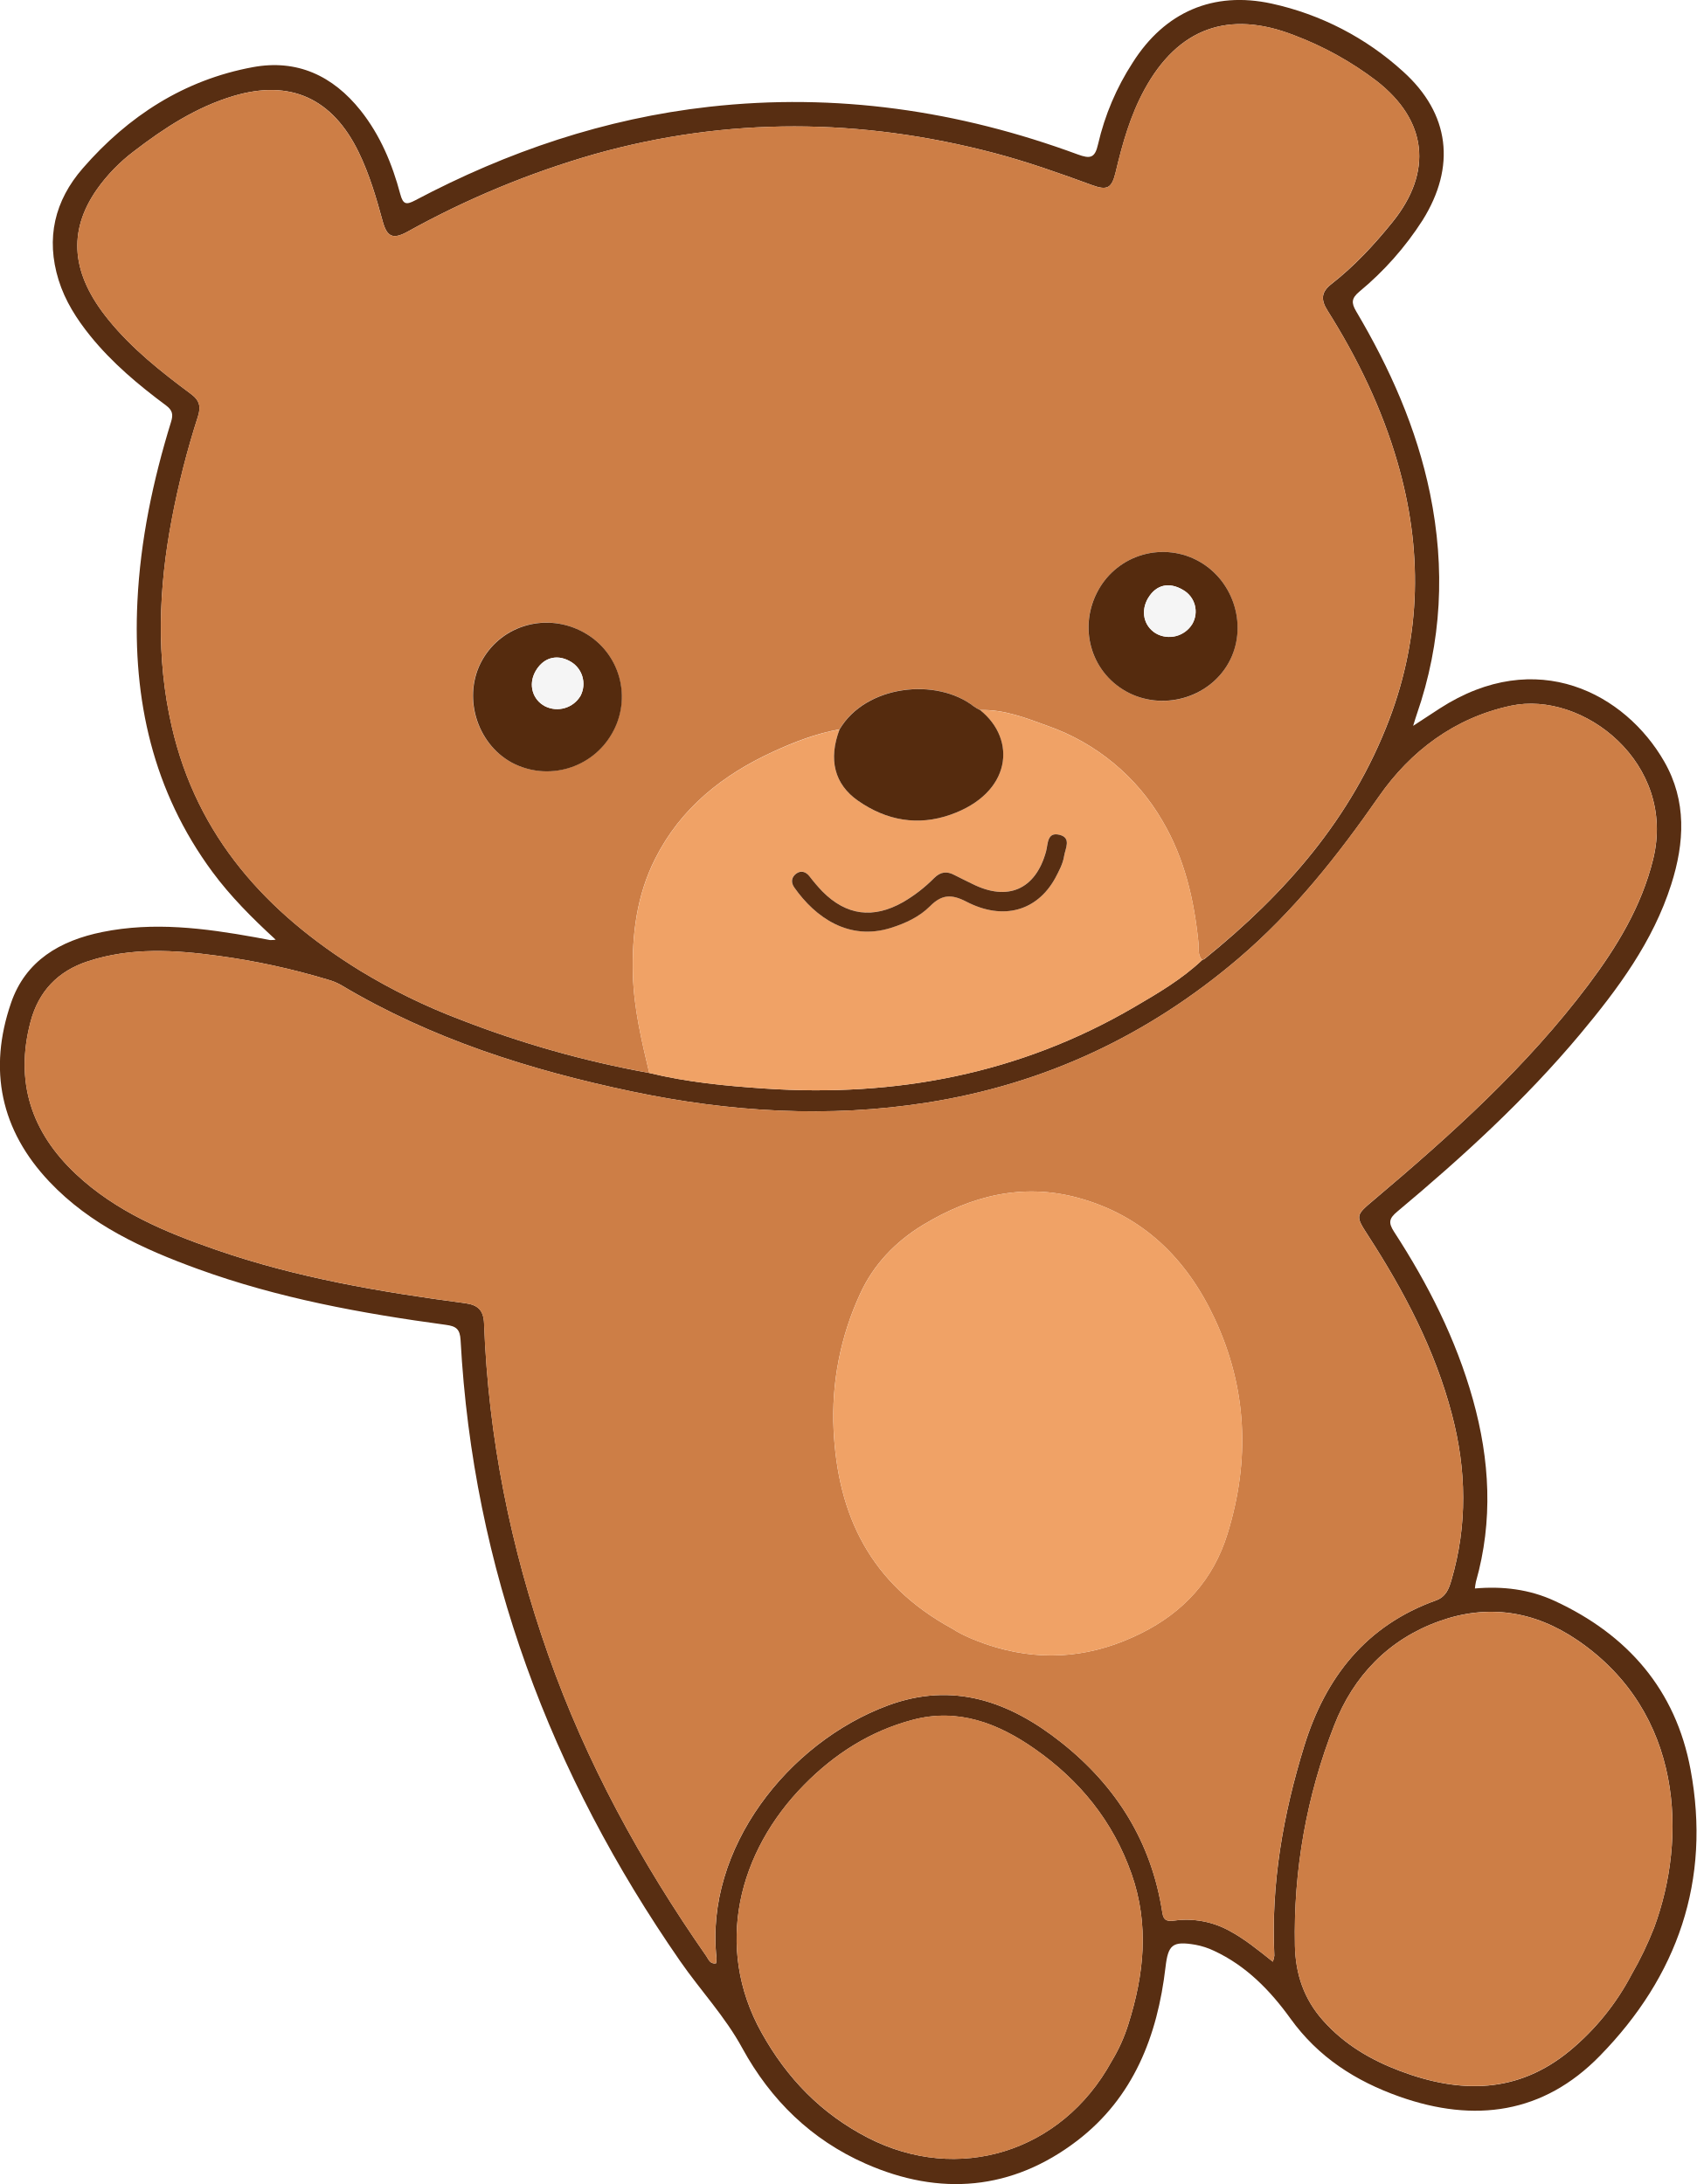
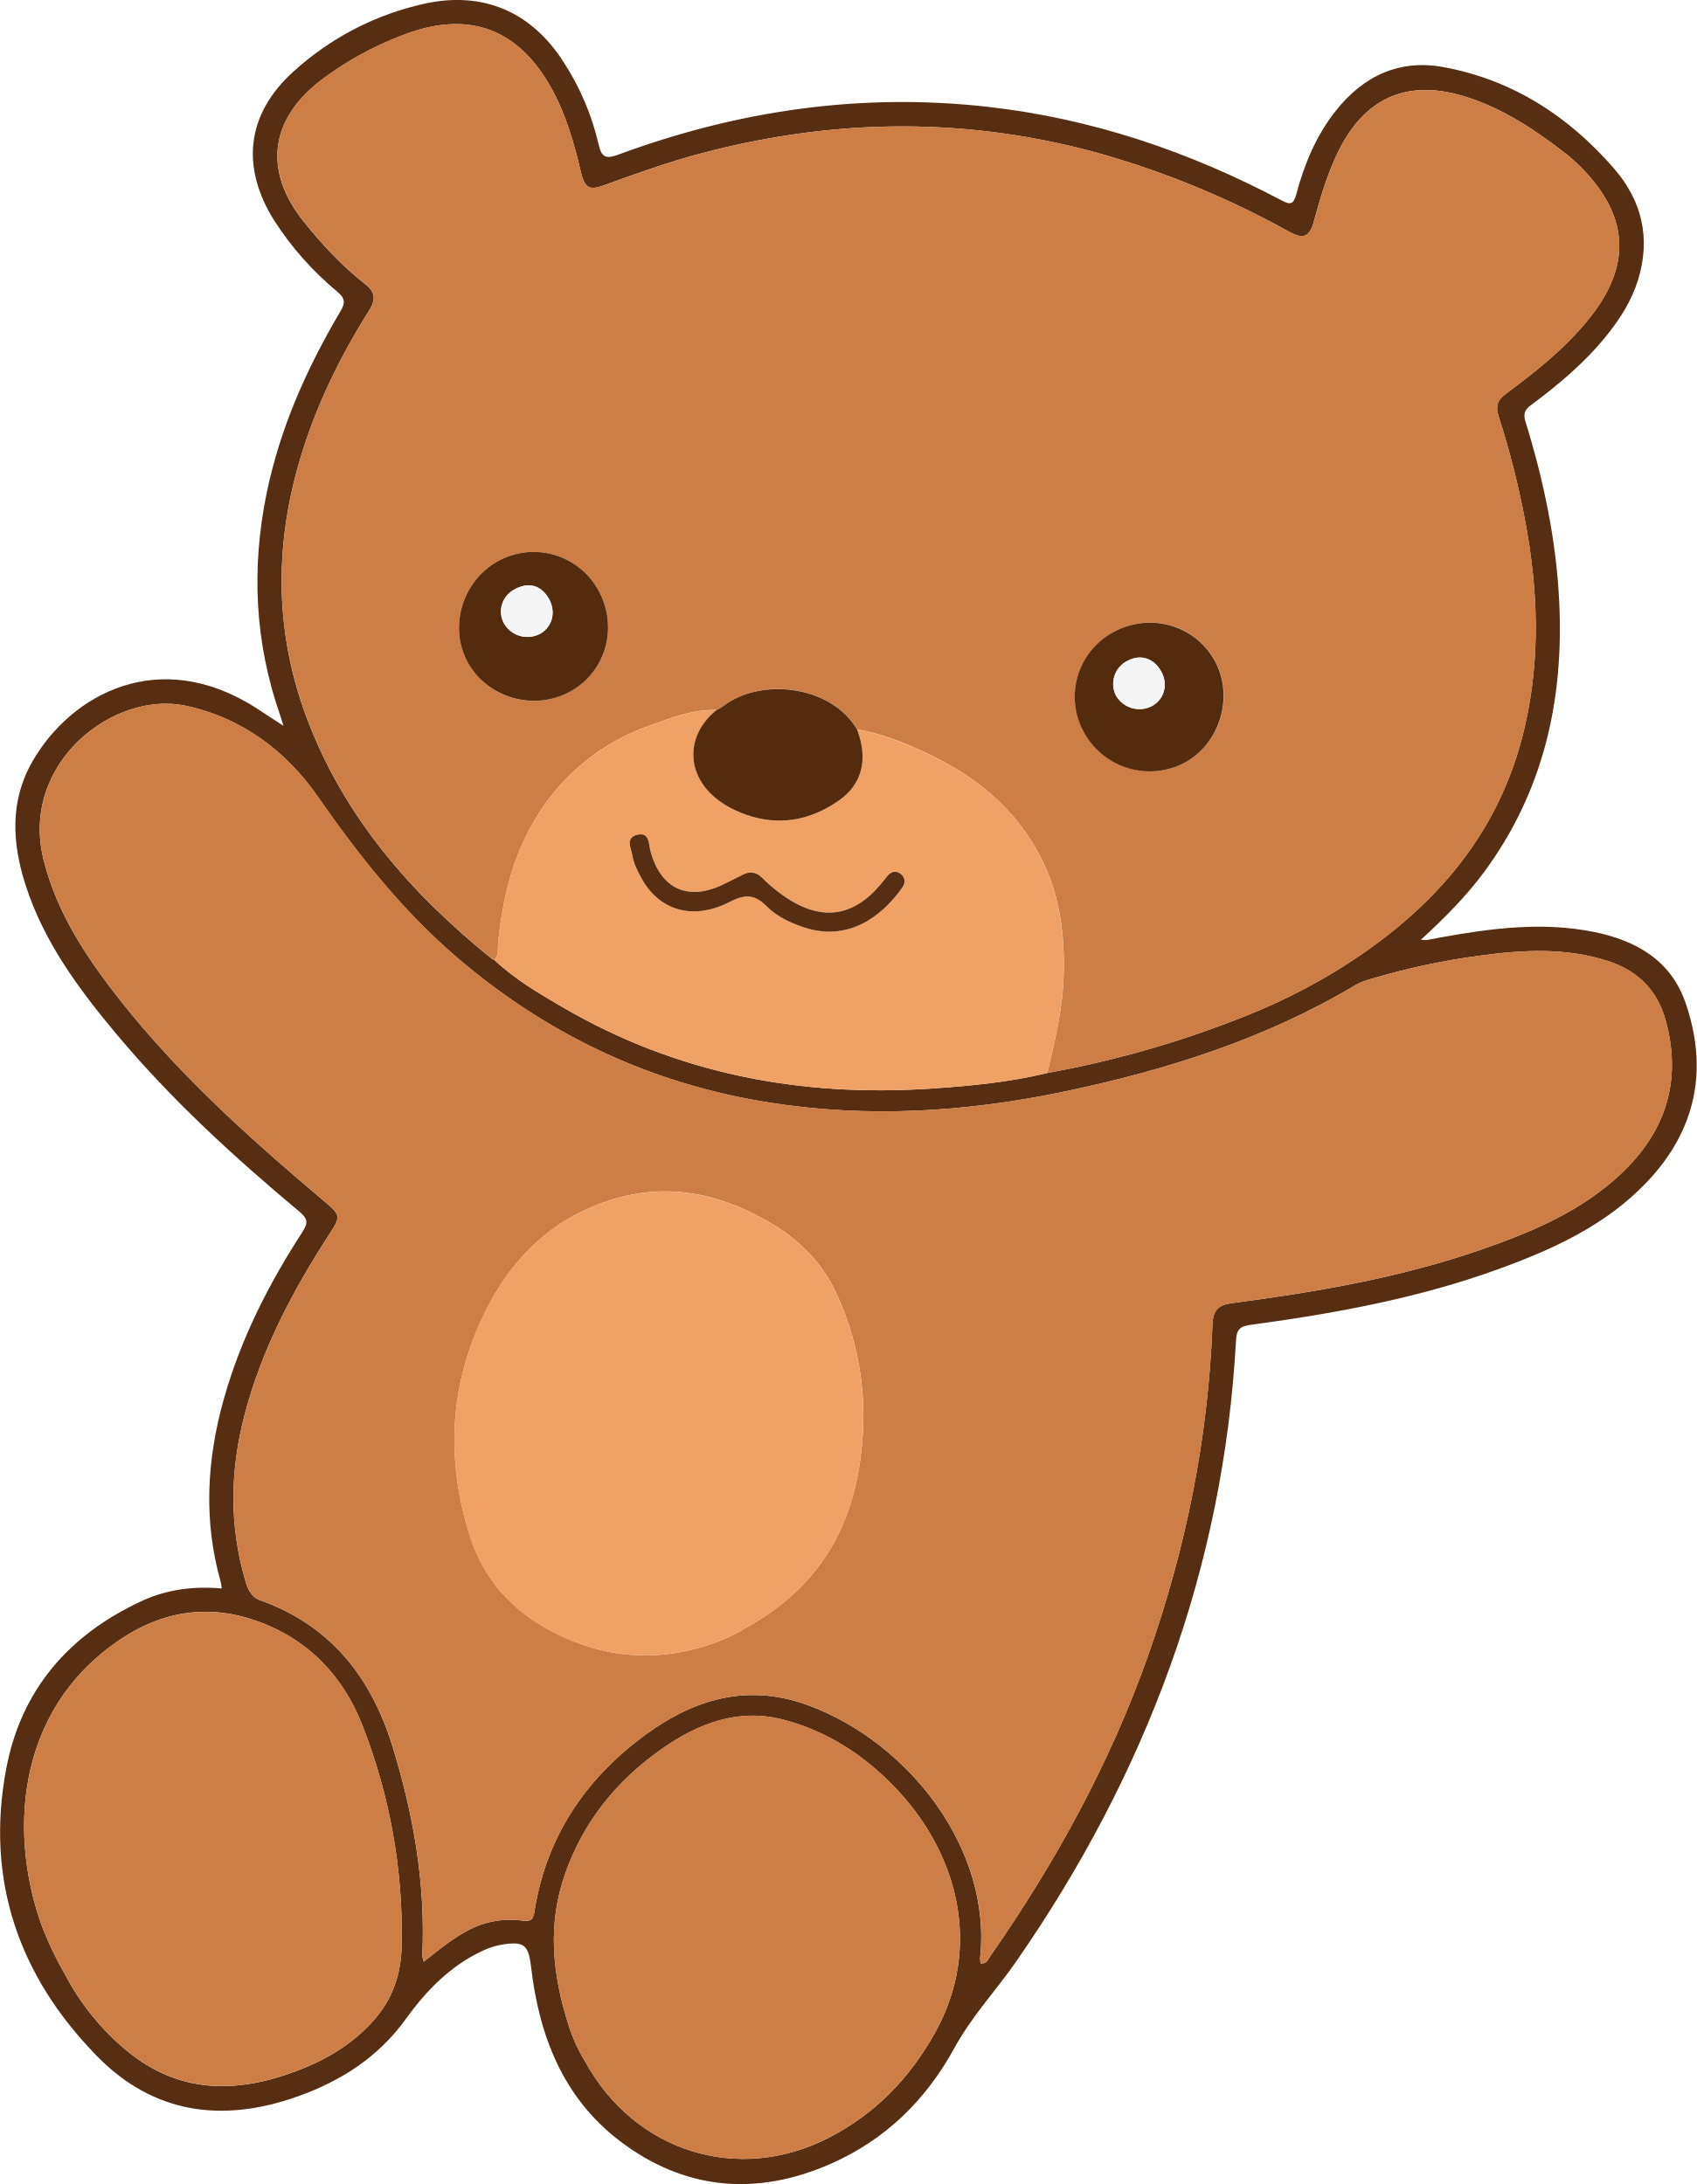
<svg xmlns="http://www.w3.org/2000/svg" id="Layer_1" data-name="Layer 1" viewBox="0 0 698.96 900">
  <defs>
    <style>.cls-1{fill:#582e12;}.cls-2{fill:#cd7e46;}.cls-3{fill:#f0a266;}.cls-4{fill:#552b0e;}.cls-5{fill:#f5f5f5;}</style>
  </defs>
  <g id="ZSr6py">
-     <path class="cls-1" d="M264.1,437.24c-9.81-9-18.64-17.88-26.12-28-24.45-33.21-32.83-70.86-30.85-111.39,1.23-25.29,6.41-49.86,13.86-74,.93-3,.63-4.76-2.06-6.77-11.36-8.44-22.18-17.51-31.15-28.58-5.66-7-10.44-14.48-13.12-23.11-5.32-17.18-1.67-32.7,10-46.08,18.7-21.5,41.7-36.39,70-41.63,18.19-3.38,33,3.5,44.46,17.9,8.1,10.22,13,22,16.31,34.44,1.15,4.27,2.46,4.48,6.15,2.53C359.6,112.43,399.73,98.82,442.71,94c52.23-5.84,102.71,1.53,151.79,19.63,5.24,1.93,7.13,1.5,8.41-4.27a105.07,105.07,0,0,1,14.24-33.54c13.19-20.87,33.2-29.6,57.3-24.33a117.67,117.67,0,0,1,54.13,28c19.26,17.37,21.83,39.16,8,61.28a127.26,127.26,0,0,1-26.09,29.45c-3.15,2.67-3.36,4.53-1.27,8.06,13.9,23.48,24.91,48.17,30.43,75.08,6.32,30.85,4.88,61.22-5.47,91.06-.36,1-.67,2.1-1.48,4.69,4.44-2.91,7.68-5.05,10.94-7.15,40-25.86,76.49-6.06,92.51,21.88,9.3,16.21,8.37,33.42,2.86,50.67-7.53,23.59-21.94,43-37.54,61.67-22.55,26.95-48.4,50.59-75.3,73.09-3.31,2.77-3.82,4.5-1.35,8.3,14,21.54,25.54,44.28,32.51,69.17s8.37,49.94,1.23,75.1a24.87,24.87,0,0,0-.42,2.75c11.45-1,22.44.31,32.84,5.12,30.13,13.93,49.92,36.68,56,69.49,8.51,45.68-5.3,85.21-37.37,118C786.35,921.06,758,924.92,727.1,914c-18.16-6.43-33.52-16.28-45-32.25-8.28-11.5-18.2-21.7-31.42-27.84a30.62,30.62,0,0,0-7.69-2.5c-9.45-1.62-11.23,0-12.31,9.24-3.31,28.3-13.17,53.73-36.38,71.5-26.79,20.5-56.59,23-87.22,9.45-22.28-9.84-39-26.11-50.77-47.61-7.06-13-17.24-23.78-25.61-35.87-53.4-77.08-85.3-161.76-90.43-255.86-.25-4.56-1.83-5.74-6-6.3-34.77-4.71-69.21-11-102.33-23.06-22.55-8.2-44.22-18.13-61.06-35.92-20.11-21.24-25.27-46.19-15.82-73.66,6-17.5,20.23-25.71,37.59-29.24,21.13-4.3,42-1.61,62.88,2.14,2.09.38,4.18.8,6.27,1.17A14.91,14.91,0,0,0,264.1,437.24Zm381.68,8.37a4.59,4.59,0,0,0,1.05-.49c33.16-26.8,60.55-57.94,76-98.55,13.32-35.09,13.74-70.44,3.43-106-6.43-22.24-16.48-43-28.85-62.62-2.79-4.41-2.64-7.59,1.64-10.91,9.5-7.41,17.64-16.21,25.2-25.58,16.67-20.68,14.28-41.9-6.69-58.16a134.06,134.06,0,0,0-33.91-18.78C656.71,54,635.83,61.54,622,86.94c-5.78,10.61-9.05,22.18-11.82,33.88-1.6,6.74-3.45,7.77-9.72,5.47-13.26-4.86-26.56-9.59-40.23-13.2-55-14.48-109.83-15-164.75.42a367.49,367.49,0,0,0-77.13,32c-5.88,3.22-8.4,2.16-10.15-4.26-2.65-9.74-5.47-19.38-9.9-28.51-10.77-22.2-28.16-30.2-51.63-23.18-15.26,4.57-28.41,13.12-40.93,22.74a71.39,71.39,0,0,0-15.32,15.77c-12.16,17.46-10.5,34.93,4.78,53.71,9.75,12,21.74,21.46,34,30.57,3.67,2.72,4.14,5.37,2.82,9.43A351.15,351.15,0,0,0,221.29,264c-5.43,28.47-6.55,57,0,85.38,10.39,45.4,39.09,76.89,77.59,100.62A249.87,249.87,0,0,0,340,470.11a420.44,420.44,0,0,0,78,22.05c15.67,3.81,31.65,5.35,47.68,6.42,53.92,3.62,105-6.06,152-33.52C627.53,459.32,637.42,453.53,645.78,445.61ZM674.9,858.4a12.81,12.81,0,0,0,.62-2.48c-1.43-29.59,3.63-58.28,12.31-86.4,8.76-28.35,25.51-49.7,54.25-60,4.12-1.49,5.33-4.74,6.38-8.31,6.67-22.73,6.21-45.52.24-68.27-7-26.72-19.69-50.83-34.61-73.88-5.24-8.08-5.13-8.21,2.44-14.58,32-27,63-54.95,88.33-88.61,11.81-15.72,21.92-32.32,26.71-51.75,9.74-39.55-28.84-69.63-58.6-63.29-23.28,5-41.37,18.74-54.32,37.32-17,24.46-35.24,47.52-57.94,66.86-37.14,31.64-79.71,51.68-128,59.32-40.9,6.48-81.48,3.94-121.81-4.53-42.07-8.84-82.71-21.68-119.91-43.9a24,24,0,0,0-5.34-2.19,290.59,290.59,0,0,0-45.34-9.84c-17.94-2.44-35.87-3.54-53.53,2.25-12.48,4.08-20.36,12.44-23.67,24.94-6.53,24.64.27,45.44,18.66,62.73,16.49,15.49,36.83,24,57.73,31.23,33.26,11.55,67.81,17.41,102.57,22,5.49.73,7.69,3,7.89,8.53,1.75,46.83,10.88,92.22,26.44,136.4,15.7,44.55,38.19,85.5,65.11,124.14.92,1.31,1.45,3.33,4,3a11.08,11.08,0,0,0,.2-2.21c-4.89-45,29.39-88.81,70.64-104.09,26.85-9.94,50.06-1.65,71.36,15.22,22.84,18.09,37.21,41.19,41.67,70.15.53,3.42,2,3.66,5.1,3.27a36.75,36.75,0,0,1,22.45,4.19C663.25,849,668.74,853.5,674.9,858.4Zm147.79,5.28A142,142,0,0,0,832,844.3c13.57-36.7,12.11-88.6-31.61-118.4-17.81-12.14-37-15-56.94-7.83-20.78,7.42-35.36,22.56-43.26,42.91A234.81,234.81,0,0,0,684,851.89c.26,11.65,3.7,21.9,11.62,30.78,8.76,9.83,19.57,16.18,31.69,20.76,24.81,9.37,48.44,9.42,70-8.39A102.76,102.76,0,0,0,822.69,863.68ZM608.48,899.43a68.9,68.9,0,0,0,6.88-15.23c6.48-20.54,8.7-41,1.32-62-7.64-21.72-21.33-38.5-39.84-51.47-15.05-10.54-31.59-17-50.32-12-17.41,4.6-32.17,14-44.79,26.86-27,27.43-37.17,66.63-17.5,102,10.53,18.93,24.67,33.46,43.84,43.36C545.1,950,587.88,937.08,608.48,899.43Z" transform="translate(-150.52 -50)" />
-     <path class="cls-2" d="M418,492.16a420.44,420.44,0,0,1-78-22.05A249.87,249.87,0,0,1,298.84,450c-38.5-23.73-67.2-55.22-77.59-100.62-6.51-28.42-5.39-56.91,0-85.38A351.15,351.15,0,0,1,232,221.79c1.32-4.06.85-6.71-2.82-9.43-12.27-9.11-24.26-18.6-34-30.57-15.28-18.78-16.94-36.25-4.78-53.71a71.39,71.39,0,0,1,15.32-15.77c12.52-9.62,25.67-18.17,40.93-22.74,23.47-7,40.86,1,51.63,23.18,4.43,9.13,7.25,18.77,9.9,28.51,1.75,6.42,4.27,7.48,10.15,4.26a367.49,367.49,0,0,1,77.13-32c54.92-15.47,109.79-14.9,164.75-.42,13.67,3.61,27,8.34,40.23,13.2,6.27,2.3,8.12,1.27,9.72-5.47,2.77-11.7,6-23.27,11.82-33.88,13.85-25.4,34.73-32.91,61.64-22.47a134.06,134.06,0,0,1,33.91,18.78c21,16.26,23.36,37.48,6.69,58.16-7.56,9.37-15.7,18.17-25.2,25.58-4.28,3.32-4.43,6.5-1.64,10.91,12.37,19.59,22.42,40.38,28.85,62.62,10.31,35.61,9.89,71-3.43,106-15.42,40.61-42.81,71.75-76,98.55a5.08,5.08,0,0,1-1.05.5c-1.9-2.1-1.27-4.74-1.51-7.17-1.77-17.66-5.73-34.71-14.84-50.16a88.47,88.47,0,0,0-47.17-39.09c-9-3.27-18-6.87-27.93-6.57a18.78,18.78,0,0,1-2.51-1.44c-15.5-12.16-44.69-8.89-55.43,9.4-9.56,1.7-18.54,5.16-27.32,9.2-20.89,9.61-38.13,23.26-48.66,44.22-7.55,15-9.57,31.18-9.13,47.75C411.66,465.53,414.83,478.85,418,492.16Zm185-199c-8.38,15-3.38,33.35,11.37,41.71s34.11,3,42.3-11.72c8-14.43,2.55-33.47-12.07-41.77A30.42,30.42,0,0,0,603,293.17Zm-212,17.45c-15-8.37-33.51-3.38-41.83,11.29s-2.63,34.24,12.11,42.31a30.87,30.87,0,0,0,41.32-12A30.25,30.25,0,0,0,391.06,310.62Z" transform="translate(-150.52 -50)" />
-     <path class="cls-2" d="M674.9,858.4c-6.16-4.9-11.65-9.4-18-12.79a36.75,36.75,0,0,0-22.45-4.19c-3.13.39-4.57.15-5.1-3.27-4.46-29-18.83-52.06-41.67-70.15-21.3-16.87-44.51-25.16-71.36-15.22-41.25,15.28-75.53,59.11-70.64,104.09a11.08,11.08,0,0,1-.2,2.21c-2.53.31-3.06-1.71-4-3-26.92-38.64-49.41-79.59-65.11-124.14-15.56-44.18-24.69-89.57-26.44-136.4-.2-5.49-2.4-7.8-7.89-8.53-34.76-4.61-69.31-10.47-102.57-22-20.9-7.25-41.24-15.74-57.73-31.23-18.39-17.29-25.19-38.09-18.66-62.73,3.31-12.5,11.19-20.86,23.67-24.94,17.66-5.79,35.59-4.69,53.53-2.25a290.59,290.59,0,0,1,45.34,9.84,24,24,0,0,1,5.34,2.19c37.2,22.22,77.84,35.06,119.91,43.9,40.33,8.47,80.91,11,121.81,4.53,48.29-7.64,90.86-27.68,128-59.32,22.7-19.34,40.89-42.4,57.94-66.86,13-18.58,31-32.36,54.32-37.32,29.76-6.34,68.34,23.74,58.6,63.29-4.79,19.43-14.9,36-26.71,51.75-25.29,33.66-56.31,61.65-88.33,88.61-7.57,6.37-7.68,6.5-2.44,14.58,14.92,23,27.6,47.16,34.61,73.88,6,22.75,6.43,45.54-.24,68.27-1.05,3.57-2.26,6.82-6.38,8.31-28.74,10.35-45.49,31.7-54.25,60-8.68,28.12-13.74,56.81-12.31,86.4A12.81,12.81,0,0,1,674.9,858.4Zm-132-137.2c4.16,2.75,10.94,5.6,18,7.66,20.6,6,40.39,3.79,59.61-5.76,17.68-8.79,29.84-22.07,35.71-41.06,9.34-30.25,8.13-59.92-5.31-88.68-11.5-24.62-29.51-42.48-56.28-49.76-22.83-6.22-44-.84-63.82,11.15-11.39,6.89-20.43,16.38-25.87,28.26a119.88,119.88,0,0,0-11,56.35C495.7,674.26,508.81,702.63,542.9,721.2Z" transform="translate(-150.52 -50)" />
-     <path class="cls-3" d="M418,492.16c-3.18-13.31-6.35-26.63-6.73-40.4-.44-16.57,1.58-32.72,9.13-47.75,10.53-21,27.77-34.61,48.66-44.22,8.78-4,17.76-7.5,27.32-9.2-4.69,12.34-2.1,22.61,7.61,29.38,11.74,8.2,24.7,10.49,38.15,5.74,25-8.82,27.46-30.82,12.18-43.08,9.89-.3,18.94,3.3,27.93,6.57a88.47,88.47,0,0,1,47.17,39.09c9.11,15.45,13.07,32.5,14.84,50.16.24,2.43-.39,5.07,1.51,7.17-8.36,7.91-18.25,13.7-28.08,19.44-47,27.46-98.09,37.14-152,33.52C449.66,497.51,433.68,496,418,492.16Zm167.18-80.22c1.56-2.9,3.2-5.78,3.72-9.1S592,395.29,587,394c-5.21-1.31-4.71,3.8-5.57,6.91-4.31,15.64-15.79,20.67-30.42,13.28-2.42-1.22-4.89-2.34-7.28-3.61-3.13-1.68-5.74-1.39-8.37,1.22a61.56,61.56,0,0,1-12.81,9.93c-12.25,7-23.36,5.54-33.28-4.43a73.79,73.79,0,0,1-5.26-6.17c-1.58-2-3.48-2.65-5.53-1.1s-2.21,3.59-.76,5.66c8.73,12.44,22.56,22.09,39.82,16.66,6-1.89,11.72-4.53,16.12-8.95,4.8-4.83,8.78-5.06,15-1.84C563.88,429.46,577.8,425.33,585.19,411.94Z" transform="translate(-150.52 -50)" />
-     <path class="cls-2" d="M822.69,863.68A102.76,102.76,0,0,1,797.29,895c-21.56,17.81-45.19,17.76-70,8.39-12.12-4.58-22.93-10.93-31.69-20.76-7.92-8.88-11.36-19.13-11.62-30.78A234.81,234.81,0,0,1,700.17,761c7.9-20.35,22.48-35.49,43.26-42.91,20-7.13,39.13-4.31,56.94,7.83,43.72,29.8,45.18,81.7,31.61,118.4A142,142,0,0,1,822.69,863.68Z" transform="translate(-150.52 -50)" />
-     <path class="cls-2" d="M608.48,899.43c-20.6,37.65-63.38,50.61-100.41,31.48-19.17-9.9-33.31-24.43-43.84-43.36-19.67-35.36-9.51-74.56,17.5-102,12.62-12.81,27.38-22.26,44.79-26.86,18.73-5,35.27,1.46,50.32,12,18.51,13,32.2,29.75,39.84,51.47,7.38,21,5.16,41.49-1.32,62A68.9,68.9,0,0,1,608.48,899.43Z" transform="translate(-150.52 -50)" />
-     <path class="cls-4" d="M554.33,342.63c15.28,12.26,12.82,34.26-12.18,43.08-13.45,4.75-26.41,2.46-38.15-5.74-9.71-6.77-12.3-17-7.61-29.38,10.74-18.29,39.93-21.56,55.43-9.4A18.78,18.78,0,0,0,554.33,342.63Z" transform="translate(-150.52 -50)" />
-     <path class="cls-4" d="M603,293.17a30.42,30.42,0,0,1,41.6-11.78c14.62,8.3,20.12,27.34,12.07,41.77-8.19,14.68-27.59,20-42.3,11.72S594.66,308.18,603,293.17Zm20.55,3.18c-3.22,5.36-1.93,11.52,3.07,14.62a11.15,11.15,0,0,0,15.09-3.87,10.22,10.22,0,0,0-3.81-14C632.22,289.71,626.87,290.91,623.59,296.35Z" transform="translate(-150.52 -50)" />
-     <path class="cls-4" d="M391.06,310.62a30.25,30.25,0,0,1,11.6,41.63,30.87,30.87,0,0,1-41.32,12c-14.74-8.07-20.38-27.74-12.11-42.31S376,302.25,391.06,310.62Zm-5.89,11.78c-5.5-3-11-1.27-14.12,4.37-2.94,5.36-1.17,11.59,4.06,14.3a11.18,11.18,0,0,0,14.56-4.31A10.64,10.64,0,0,0,385.17,322.4Z" transform="translate(-150.52 -50)" />
-     <path class="cls-3" d="M542.9,721.2c-34.09-18.57-47.2-46.94-48.94-81.84a119.88,119.88,0,0,1,11-56.35c5.44-11.88,14.48-21.37,25.87-28.26,19.83-12,41-17.37,63.82-11.15,26.77,7.28,44.78,25.14,56.28,49.76,13.44,28.76,14.65,58.43,5.31,88.68-5.87,19-18,32.27-35.71,41.06-19.22,9.55-39,11.75-59.61,5.76C553.84,726.8,547.06,724,542.9,721.2Z" transform="translate(-150.52 -50)" />
-     <path class="cls-1" d="M585.2,411.94c-7.4,13.39-21.32,17.52-36.52,9.64-6.2-3.22-10.18-3-15,1.84-4.4,4.42-10.14,7.06-16.12,8.95-17.26,5.43-31.09-4.22-39.82-16.66-1.45-2.07-1.21-4.17.76-5.66s4-.88,5.53,1.1a73.79,73.79,0,0,0,5.26,6.17c9.92,10,21,11.4,33.28,4.43a61.56,61.56,0,0,0,12.81-9.93c2.63-2.61,5.24-2.9,8.37-1.22,2.39,1.27,4.86,2.39,7.28,3.61,14.63,7.39,26.11,2.36,30.42-13.28.86-3.11.36-8.22,5.57-6.91,5,1.27,2.37,5.61,1.87,8.82S586.75,409,585.2,411.94Z" transform="translate(-150.52 -50)" />
-     <path class="cls-5" d="M623.59,296.35c3.28-5.44,8.63-6.64,14.35-3.21a10.22,10.22,0,0,1,3.81,14A11.15,11.15,0,0,1,626.66,311C621.66,307.87,620.37,301.71,623.59,296.35Z" transform="translate(-150.52 -50)" />
-     <path class="cls-5" d="M385.17,322.4a10.64,10.64,0,0,1,4.5,14.36,11.18,11.18,0,0,1-14.56,4.31c-5.23-2.71-7-8.94-4.06-14.3C374.15,321.13,379.67,319.42,385.17,322.4Z" transform="translate(-150.52 -50)" />
+     <path class="cls-1" d="M735.9,437.24c9.81-9,18.64-17.88,26.12-28,24.45-33.21,32.83-70.86,30.85-111.39-1.23-25.29-6.41-49.86-13.86-74-.93-3-.63-4.76,2.06-6.77,11.36-8.44,22.18-17.51,31.15-28.58,5.66-7,10.44-14.48,13.12-23.11,5.32-17.18,1.67-32.7-10-46.08-18.7-21.5-41.7-36.39-70-41.63-18.19-3.38-33,3.5-44.46,17.9-8.1,10.22-13,22-16.31,34.44-1.15,4.27-2.46,4.48-6.15,2.53C640.4,112.43,600.27,98.82,557.29,94c-52.23-5.84-102.71,1.53-151.79,19.63-5.24,1.93-7.13,1.5-8.41-4.27a105.07,105.07,0,0,0-14.24-33.54c-13.19-20.87-33.2-29.6-57.3-24.33a117.67,117.67,0,0,0-54.13,28c-19.26,17.37-21.83,39.16-8,61.28a127.26,127.26,0,0,0,26.09,29.45c3.15,2.67,3.36,4.53,1.27,8.06-13.9,23.48-24.91,48.17-30.43,75.08-6.32,30.85-4.88,61.22,5.47,91.06.36,1,.67,2.1,1.48,4.69-4.44-2.91-7.68-5.05-10.94-7.15-40-25.86-76.49-6.06-92.51,21.88-9.3,16.21-8.37,33.42-2.86,50.67,7.53,23.59,21.94,43,37.54,61.67,22.55,26.95,48.4,50.59,75.3,73.09,3.31,2.77,3.82,4.5,1.35,8.3-14,21.54-25.54,44.28-32.51,69.17s-8.37,49.94-1.23,75.1a24.87,24.87,0,0,1,.42,2.75c-11.45-1-22.44.31-32.84,5.12-30.13,13.93-49.92,36.68-56,69.49-8.51,45.68,5.3,85.21,37.37,118C213.65,921.06,242,924.92,272.9,914c18.16-6.43,33.52-16.28,45-32.25,8.28-11.5,18.2-21.7,31.42-27.84a30.62,30.62,0,0,1,7.69-2.5c9.45-1.62,11.23,0,12.31,9.24,3.31,28.3,13.17,53.73,36.38,71.5,26.79,20.5,56.59,23,87.22,9.45,22.28-9.84,39-26.11,50.77-47.61,7.06-13,17.24-23.78,25.61-35.87,53.4-77.08,85.3-161.76,90.43-255.86.25-4.56,1.83-5.74,6-6.3,34.77-4.71,69.21-11,102.33-23.06,22.55-8.2,44.22-18.13,61.06-35.92,20.11-21.24,25.27-46.19,15.82-73.66-6-17.5-20.23-25.71-37.59-29.24-21.13-4.3-42-1.61-62.88,2.14-2.09.38-4.18.8-6.27,1.17A14.91,14.91,0,0,1,735.9,437.24Zm-381.68,8.37a4.59,4.59,0,0,1-1.05-.49c-33.16-26.8-60.55-57.94-76-98.55-13.32-35.09-13.74-70.44-3.43-106,6.43-22.24,16.48-43,28.85-62.62,2.79-4.41,2.64-7.59-1.64-10.91-9.5-7.41-17.64-16.21-25.2-25.58-16.67-20.68-14.28-41.9,6.69-58.16a134.06,134.06,0,0,1,33.91-18.78C343.29,54,364.17,61.54,378,86.94c5.78,10.61,9.05,22.18,11.82,33.88,1.6,6.74,3.45,7.77,9.72,5.47,13.26-4.86,26.56-9.59,40.23-13.2,55-14.48,109.83-15,164.75.42a367.49,367.49,0,0,1,77.13,32c5.88,3.22,8.4,2.16,10.15-4.26,2.65-9.74,5.47-19.38,9.9-28.51,10.77-22.2,28.16-30.2,51.63-23.18,15.26,4.57,28.41,13.12,40.93,22.74a71.39,71.39,0,0,1,15.32,15.77c12.16,17.46,10.5,34.93-4.78,53.71-9.75,12-21.74,21.46-34,30.57-3.67,2.72-4.14,5.37-2.82,9.43A351.15,351.15,0,0,1,778.71,264c5.43,28.47,6.55,57,0,85.38-10.39,45.4-39.09,76.89-77.59,100.62A249.87,249.87,0,0,1,660,470.11a420.44,420.44,0,0,1-78,22.05c-15.67,3.81-31.65,5.35-47.68,6.42-53.92,3.62-105-6.06-152-33.52C372.47,459.32,362.58,453.53,354.22,445.61ZM325.1,858.4a12.81,12.81,0,0,1-.62-2.48c1.43-29.59-3.63-58.28-12.31-86.4-8.76-28.35-25.51-49.7-54.25-60-4.12-1.49-5.33-4.74-6.38-8.31-6.67-22.73-6.21-45.52-.24-68.27,7-26.72,19.69-50.83,34.61-73.88,5.24-8.08,5.13-8.21-2.44-14.58-32-27-63-54.95-88.33-88.61-11.81-15.72-21.92-32.32-26.71-51.75-9.74-39.55,28.84-69.63,58.6-63.29,23.28,5,41.37,18.74,54.32,37.32,17,24.46,35.24,47.52,57.94,66.86,37.14,31.64,79.71,51.68,128,59.32,40.9,6.48,81.48,3.94,121.81-4.53,42.07-8.84,82.71-21.68,119.91-43.9a24,24,0,0,1,5.34-2.19,290.59,290.59,0,0,1,45.34-9.84c17.94-2.44,35.87-3.54,53.53,2.25,12.48,4.08,20.36,12.44,23.67,24.94,6.53,24.64-.27,45.44-18.66,62.73-16.49,15.49-36.83,24-57.73,31.23-33.26,11.55-67.81,17.41-102.57,22-5.49.73-7.69,3-7.89,8.53-1.75,46.83-10.88,92.22-26.44,136.4-15.7,44.55-38.19,85.5-65.11,124.14-.92,1.31-1.45,3.33-4,3a11.08,11.08,0,0,1-.2-2.21c4.89-45-29.39-88.81-70.64-104.09-26.85-9.94-50.06-1.65-71.36,15.22-22.84,18.09-37.21,41.19-41.67,70.15-.53,3.42-2,3.66-5.1,3.27a36.75,36.75,0,0,0-22.45,4.19C336.75,849,331.26,853.5,325.1,858.4Zm-147.79,5.28A142,142,0,0,1,168,844.3c-13.57-36.7-12.11-88.6,31.61-118.4,17.81-12.14,37-15,56.94-7.83,20.78,7.42,35.36,22.56,43.26,42.91A234.81,234.81,0,0,1,316,851.89c-.26,11.65-3.7,21.9-11.62,30.78-8.76,9.83-19.57,16.18-31.69,20.76-24.81,9.37-48.44,9.42-70-8.39A102.76,102.76,0,0,1,177.31,863.68Zm214.21,35.75a68.9,68.9,0,0,1-6.88-15.23c-6.48-20.54-8.7-41-1.32-62,7.64-21.72,21.33-38.5,39.84-51.47,15-10.54,31.59-17,50.32-12,17.41,4.6,32.17,14,44.79,26.86,27,27.43,37.17,66.63,17.5,102-10.53,18.93-24.67,33.46-43.84,43.36C454.9,950,412.12,937.08,391.52,899.43Z" transform="translate(-150.52 -50)" />
+     <path class="cls-2" d="M582,492.16a420.44,420.44,0,0,0,78-22.05A249.87,249.87,0,0,0,701.16,450c38.5-23.73,67.2-55.22,77.59-100.62,6.51-28.42,5.39-56.91,0-85.38A351.15,351.15,0,0,0,768,221.79c-1.32-4.06-.85-6.71,2.82-9.43,12.27-9.11,24.26-18.6,34-30.57,15.28-18.78,16.94-36.25,4.78-53.71a71.39,71.39,0,0,0-15.32-15.77c-12.52-9.62-25.67-18.17-40.93-22.74-23.47-7-40.86,1-51.63,23.18-4.43,9.13-7.25,18.77-9.9,28.51-1.75,6.42-4.27,7.48-10.15,4.26a367.49,367.49,0,0,0-77.13-32c-54.92-15.47-109.79-14.9-164.75-.42-13.67,3.61-27,8.34-40.23,13.2-6.27,2.3-8.12,1.27-9.72-5.47-2.77-11.7-6-23.27-11.82-33.88C364.17,61.54,343.29,54,316.38,64.47a134.06,134.06,0,0,0-33.91,18.78c-21,16.26-23.36,37.48-6.69,58.16,7.56,9.37,15.7,18.17,25.2,25.58,4.28,3.32,4.43,6.5,1.64,10.91-12.37,19.59-22.42,40.38-28.85,62.62-10.31,35.61-9.89,71,3.43,106,15.42,40.61,42.81,71.75,76,98.55a5.08,5.08,0,0,0,1.05.5c1.9-2.1,1.27-4.74,1.51-7.17,1.77-17.66,5.73-34.71,14.84-50.16a88.47,88.47,0,0,1,47.17-39.09c9-3.27,18-6.87,27.93-6.57a18.78,18.78,0,0,0,2.51-1.44c15.5-12.16,44.69-8.89,55.43,9.4,9.56,1.7,18.54,5.16,27.32,9.2,20.89,9.61,38.13,23.26,48.66,44.22,7.55,15,9.57,31.18,9.13,47.75C588.34,465.53,585.17,478.85,582,492.16Zm-185-199c8.38,15,3.38,33.35-11.37,41.71s-34.11,3-42.3-11.72c-8.05-14.43-2.55-33.47,12.07-41.77A30.42,30.42,0,0,1,397,293.17Zm212,17.45c15-8.37,33.51-3.38,41.83,11.29s2.63,34.24-12.11,42.31a30.87,30.87,0,0,1-41.32-12A30.25,30.25,0,0,1,608.94,310.62Z" transform="translate(-150.52 -50)" />
+     <path class="cls-2" d="M325.1,858.4c6.16-4.9,11.65-9.4,18-12.79a36.75,36.75,0,0,1,22.45-4.19c3.13.39,4.57.15,5.1-3.27,4.46-29,18.83-52.06,41.67-70.15,21.3-16.87,44.51-25.16,71.36-15.22,41.25,15.28,75.53,59.11,70.64,104.09a11.08,11.08,0,0,0,.2,2.21c2.53.31,3.06-1.71,4-3,26.92-38.64,49.41-79.59,65.11-124.14,15.56-44.18,24.69-89.57,26.44-136.4.2-5.49,2.4-7.8,7.89-8.53,34.76-4.61,69.31-10.47,102.57-22,20.9-7.25,41.24-15.74,57.73-31.23,18.39-17.29,25.19-38.09,18.66-62.73-3.31-12.5-11.19-20.86-23.67-24.94-17.66-5.79-35.59-4.69-53.53-2.25a290.59,290.59,0,0,0-45.34,9.84,24,24,0,0,0-5.34,2.19c-37.2,22.22-77.84,35.06-119.91,43.9-40.33,8.47-80.91,11-121.81,4.53-48.29-7.64-90.86-27.68-128-59.32-22.7-19.34-40.89-42.4-57.94-66.86-13-18.58-31-32.36-54.32-37.32-29.76-6.34-68.34,23.74-58.6,63.29,4.79,19.43,14.9,36,26.71,51.75,25.29,33.66,56.31,61.65,88.33,88.61,7.57,6.37,7.68,6.5,2.44,14.58-14.92,23-27.6,47.16-34.61,73.88-6,22.75-6.43,45.54.24,68.27,1.05,3.57,2.26,6.82,6.38,8.31,28.74,10.35,45.49,31.7,54.25,60,8.68,28.12,13.74,56.81,12.31,86.4A12.81,12.81,0,0,0,325.1,858.4Zm132-137.2c-4.16,2.75-10.94,5.6-18,7.66-20.6,6-40.39,3.79-59.61-5.76C361.82,714.31,349.66,701,343.79,682c-9.34-30.25-8.13-59.92,5.31-88.68,11.5-24.62,29.51-42.48,56.28-49.76,22.83-6.22,44-.84,63.82,11.15,11.39,6.89,20.43,16.38,25.87,28.26a119.88,119.88,0,0,1,11,56.35C504.3,674.26,491.19,702.63,457.1,721.2Z" transform="translate(-150.52 -50)" />
+     <path class="cls-3" d="M582,492.16c3.18-13.31,6.35-26.63,6.73-40.4.44-16.57-1.58-32.72-9.13-47.75-10.53-21-27.77-34.61-48.66-44.22-8.78-4-17.76-7.5-27.32-9.2,4.69,12.34,2.1,22.61-7.61,29.38-11.74,8.2-24.7,10.49-38.15,5.74-25-8.82-27.46-30.82-12.18-43.08-9.89-.3-18.94,3.3-27.93,6.57a88.47,88.47,0,0,0-47.17,39.09c-9.11,15.45-13.07,32.5-14.84,50.16-.24,2.43.39,5.07-1.51,7.17,8.36,7.91,18.25,13.7,28.08,19.44,47,27.46,98.09,37.14,152,33.52C550.34,497.51,566.32,496,582,492.16ZM414.81,411.94c-1.56-2.9-3.2-5.78-3.72-9.1S408,395.29,413,394c5.21-1.31,4.71,3.8,5.57,6.91,4.31,15.64,15.79,20.67,30.42,13.28,2.42-1.22,4.89-2.34,7.28-3.61,3.13-1.68,5.74-1.39,8.37,1.22a61.56,61.56,0,0,0,12.81,9.93c12.25,7,23.36,5.54,33.28-4.43a73.79,73.79,0,0,0,5.26-6.17c1.58-2,3.48-2.65,5.53-1.1s2.21,3.59.76,5.66c-8.73,12.44-22.56,22.09-39.82,16.66-6-1.89-11.72-4.53-16.12-8.95-4.8-4.83-8.78-5.06-15-1.84C436.12,429.46,422.2,425.33,414.81,411.94Z" transform="translate(-150.52 -50)" />
+     <path class="cls-2" d="M177.31,863.68A102.76,102.76,0,0,0,202.71,895c21.56,17.81,45.19,17.76,70,8.39,12.12-4.58,22.93-10.93,31.69-20.76,7.92-8.88,11.36-19.13,11.62-30.78A234.81,234.81,0,0,0,299.83,761c-7.9-20.35-22.48-35.49-43.26-42.91-19.95-7.13-39.13-4.31-56.94,7.83-43.72,29.8-45.18,81.7-31.61,118.4A142,142,0,0,0,177.31,863.68Z" transform="translate(-150.52 -50)" />
+     <path class="cls-2" d="M391.52,899.43c20.6,37.65,63.38,50.61,100.41,31.48,19.17-9.9,33.31-24.43,43.84-43.36,19.67-35.36,9.51-74.56-17.5-102-12.62-12.81-27.38-22.26-44.79-26.86-18.73-5-35.27,1.46-50.32,12-18.51,13-32.2,29.75-39.84,51.47-7.38,21-5.16,41.49,1.32,62A68.9,68.9,0,0,0,391.52,899.43Z" transform="translate(-150.52 -50)" />
+     <path class="cls-4" d="M445.67,342.63c-15.28,12.26-12.82,34.26,12.18,43.08,13.45,4.75,26.41,2.46,38.15-5.74,9.71-6.77,12.3-17,7.61-29.38-10.74-18.29-39.93-21.56-55.43-9.4A18.78,18.78,0,0,1,445.67,342.63Z" transform="translate(-150.52 -50)" />
+     <path class="cls-4" d="M397,293.17a30.42,30.42,0,0,0-41.6-11.78c-14.62,8.3-20.12,27.34-12.07,41.77,8.19,14.68,27.59,20,42.3,11.72S405.34,308.18,397,293.17Zm-20.55,3.18c3.22,5.36,1.93,11.52-3.07,14.62a11.15,11.15,0,0,1-15.09-3.87,10.22,10.22,0,0,1,3.81-14C367.78,289.71,373.13,290.91,376.41,296.35Z" transform="translate(-150.52 -50)" />
+     <path class="cls-4" d="M608.94,310.62a30.25,30.25,0,0,0-11.6,41.63,30.87,30.87,0,0,0,41.32,12c14.74-8.07,20.38-27.74,12.11-42.31S624,302.25,608.94,310.62Zm5.89,11.78c5.5-3,11-1.27,14.12,4.37,2.94,5.36,1.17,11.59-4.06,14.3a11.18,11.18,0,0,1-14.56-4.31A10.64,10.64,0,0,1,614.83,322.4Z" transform="translate(-150.52 -50)" />
+     <path class="cls-3" d="M457.1,721.2c34.09-18.57,47.2-46.94,48.94-81.84a119.88,119.88,0,0,0-11-56.35c-5.44-11.88-14.48-21.37-25.87-28.26-19.83-12-41-17.37-63.82-11.15-26.77,7.28-44.78,25.14-56.28,49.76-13.44,28.76-14.65,58.43-5.31,88.68,5.87,19,18,32.27,35.71,41.06,19.22,9.55,39,11.75,59.61,5.76C446.16,726.8,452.94,724,457.1,721.2Z" transform="translate(-150.52 -50)" />
+     <path class="cls-1" d="M414.8,411.94c7.4,13.39,21.32,17.52,36.52,9.64,6.2-3.22,10.18-3,15,1.84,4.4,4.42,10.14,7.06,16.12,8.95,17.26,5.43,31.09-4.22,39.82-16.66,1.45-2.07,1.21-4.17-.76-5.66s-4-.88-5.53,1.1a73.79,73.79,0,0,1-5.26,6.17c-9.92,10-21,11.4-33.28,4.43a61.56,61.56,0,0,1-12.81-9.93c-2.63-2.61-5.24-2.9-8.37-1.22-2.39,1.27-4.86,2.39-7.28,3.61-14.63,7.39-26.11,2.36-30.42-13.28-.86-3.11-.36-8.22-5.57-6.91-5,1.27-2.37,5.61-1.87,8.82S413.25,409,414.8,411.94Z" transform="translate(-150.52 -50)" />
+     <path class="cls-5" d="M376.41,296.35c-3.28-5.44-8.63-6.64-14.35-3.21a10.22,10.22,0,0,0-3.81,14A11.15,11.15,0,0,0,373.34,311C378.34,307.87,379.63,301.71,376.41,296.35Z" transform="translate(-150.52 -50)" />
+     <path class="cls-5" d="M614.83,322.4a10.64,10.64,0,0,0-4.5,14.36,11.18,11.18,0,0,0,14.56,4.31c5.23-2.71,7-8.94,4.06-14.3C625.85,321.13,620.33,319.42,614.83,322.4Z" transform="translate(-150.52 -50)" />
  </g>
</svg>
